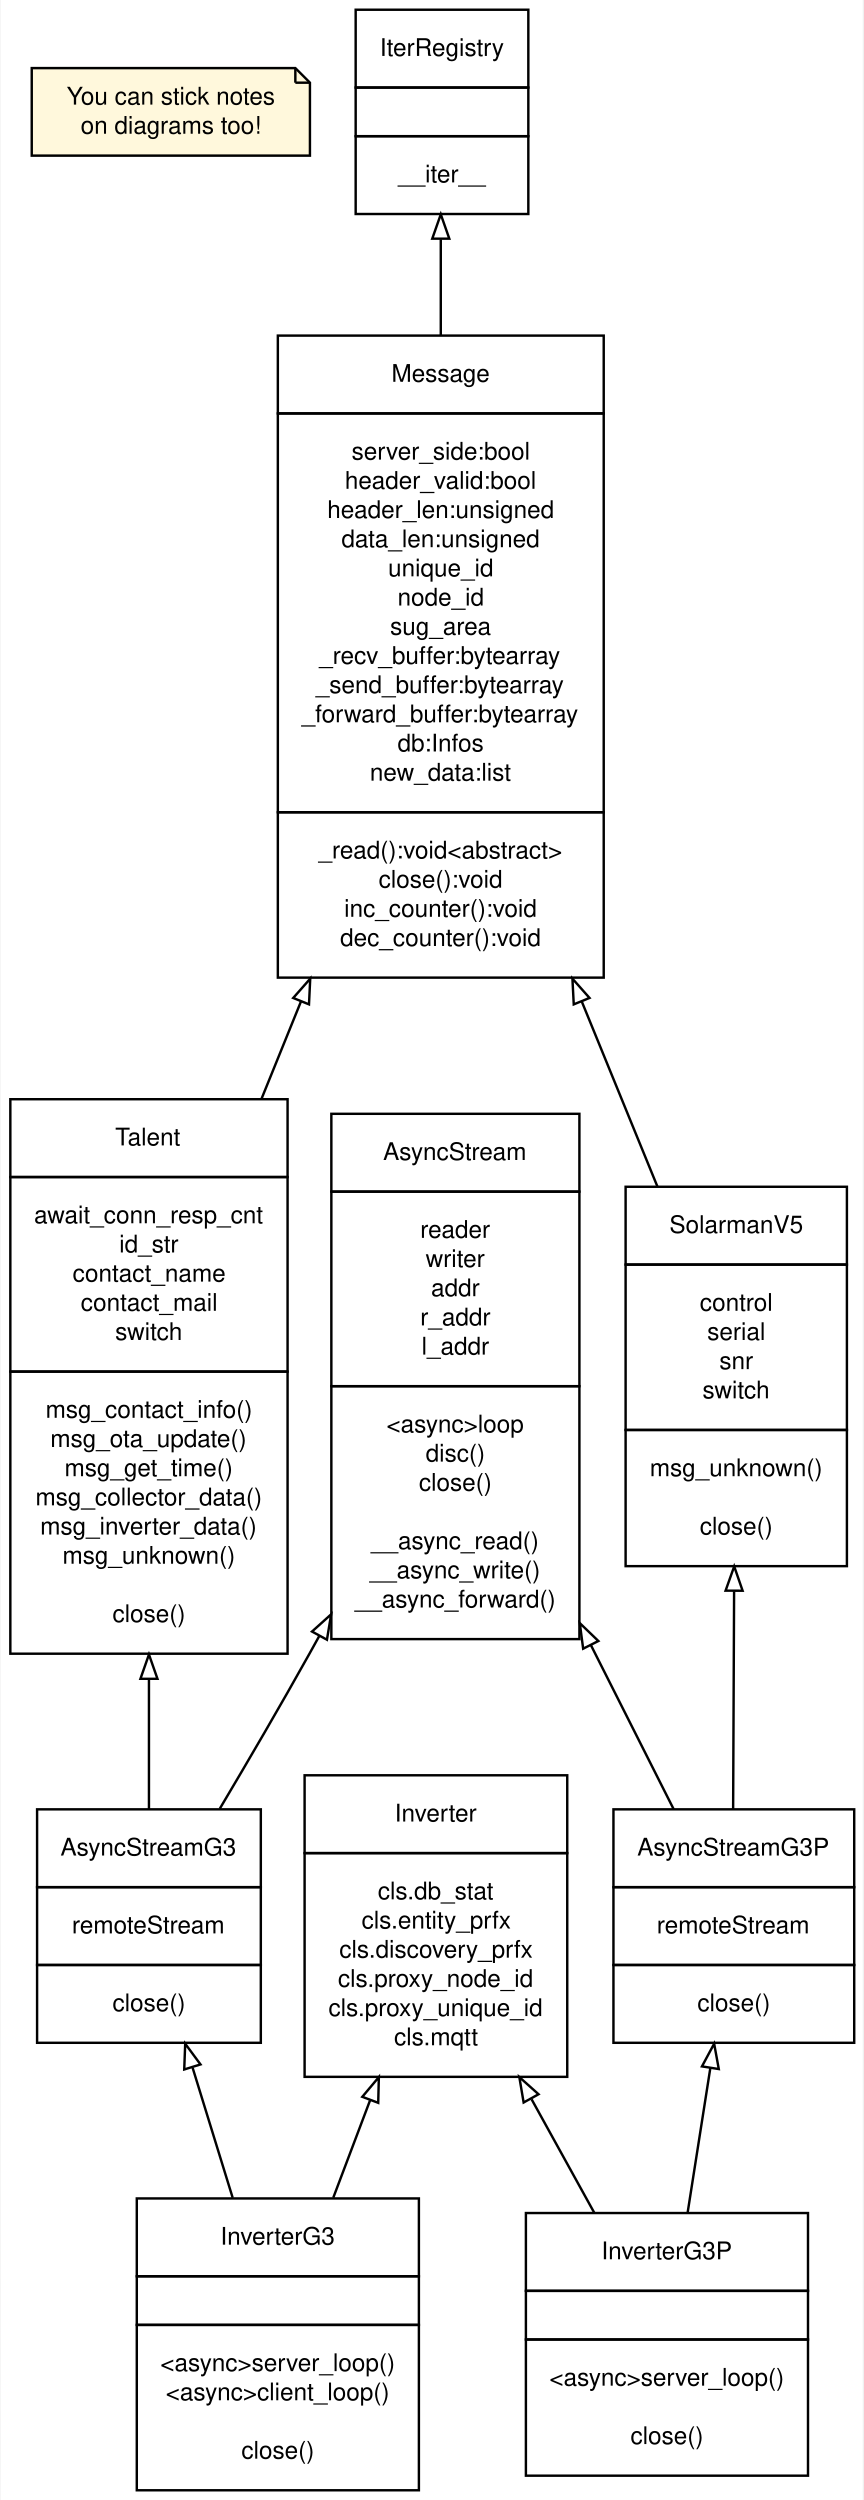
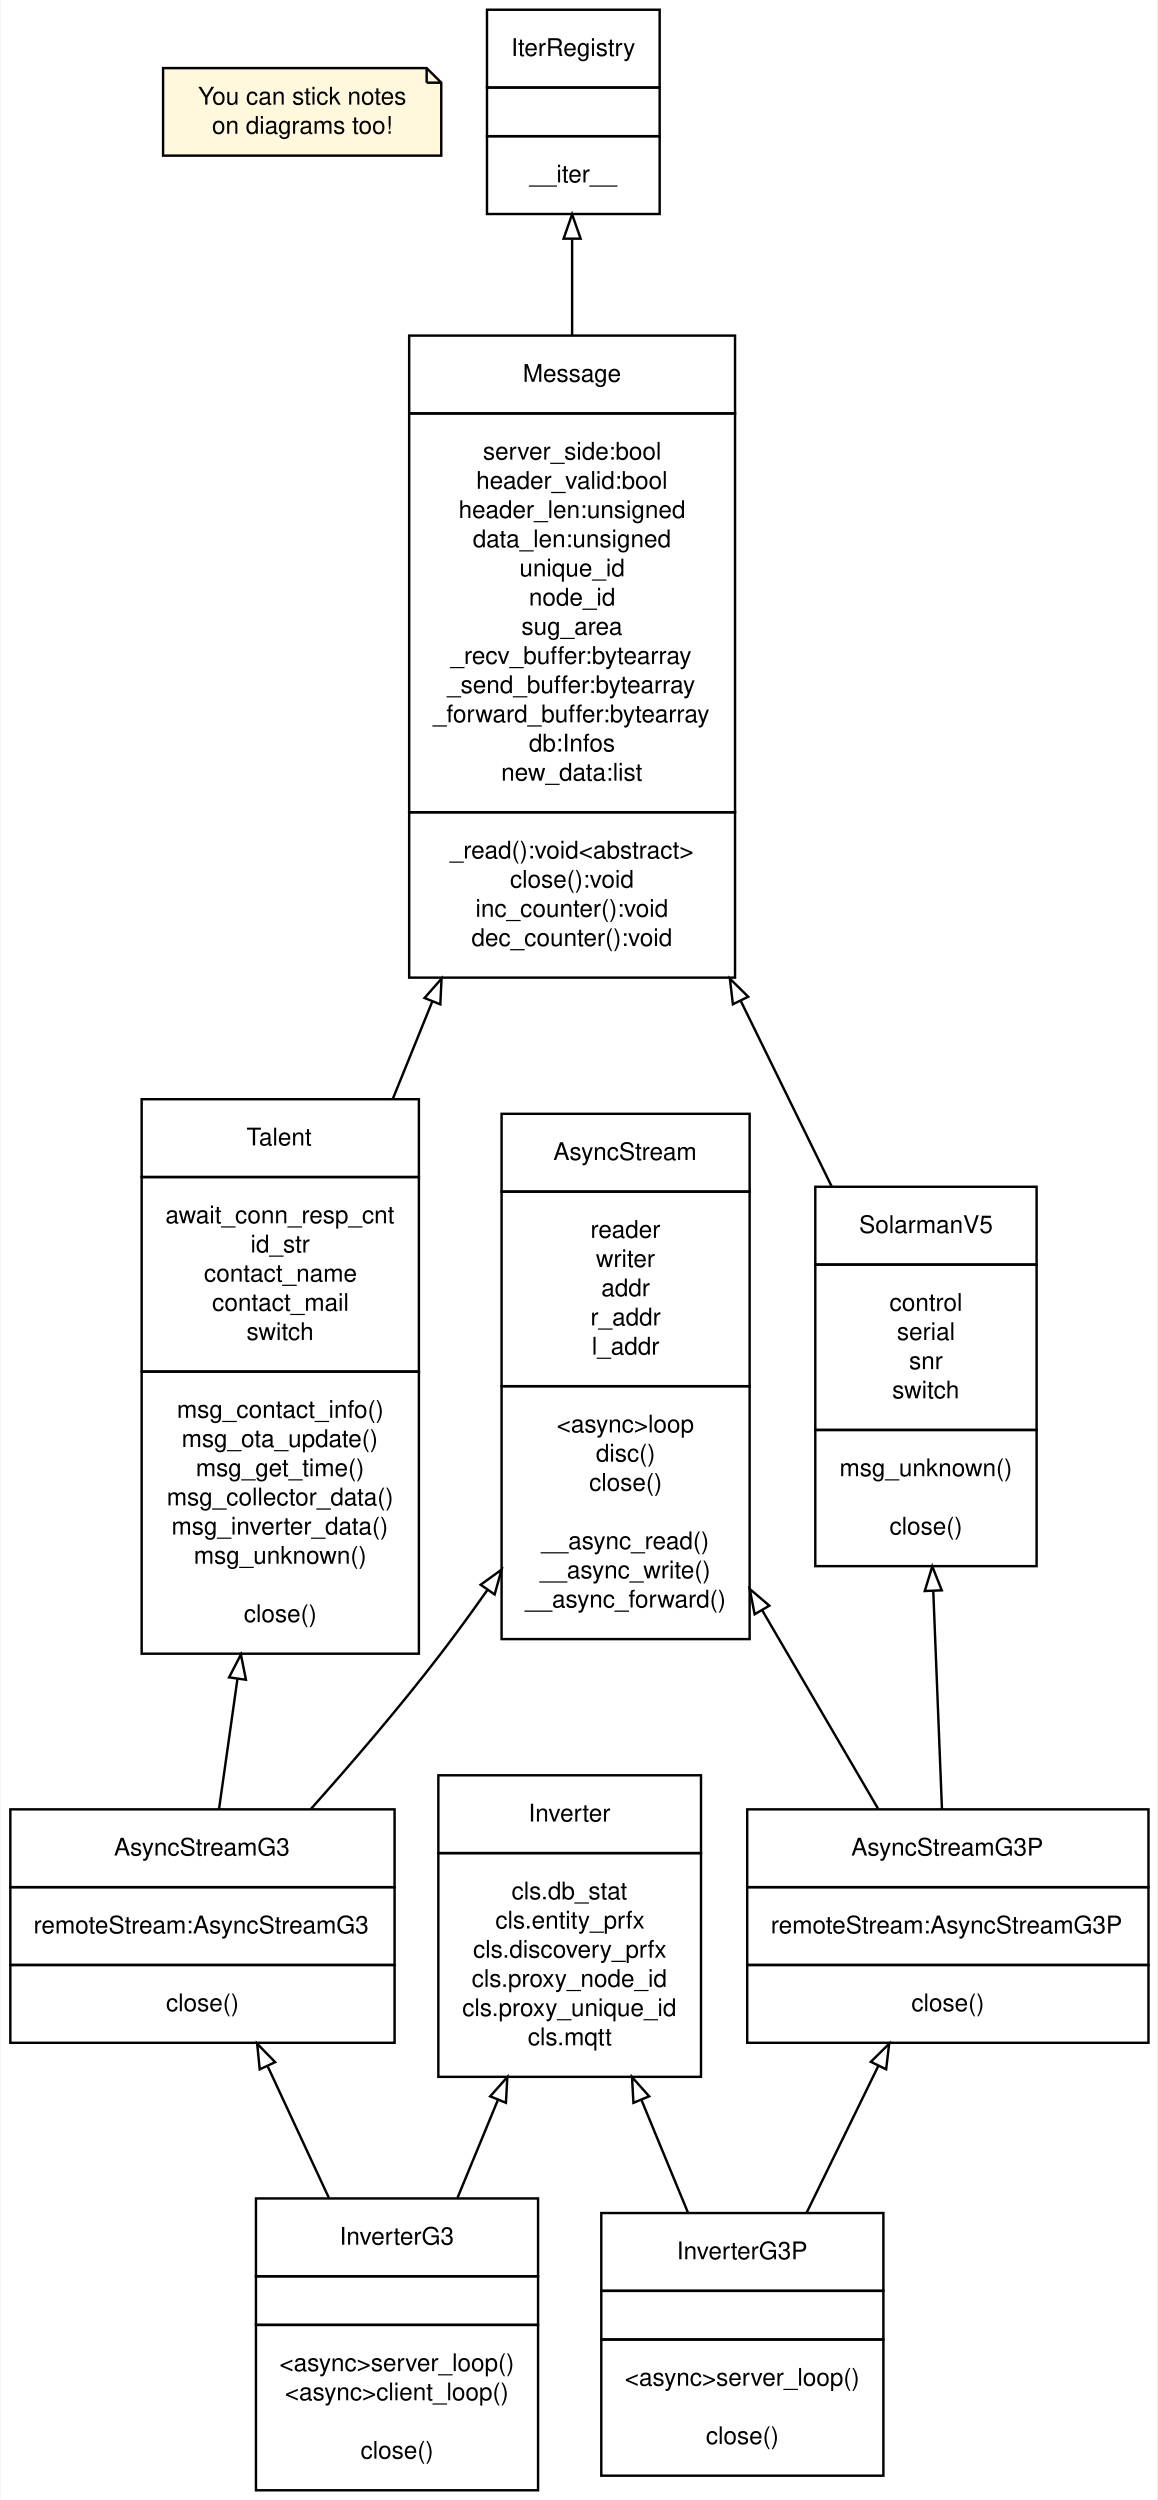
- <svg xmlns="http://www.w3.org/2000/svg" width="355pt" height="1028pt" viewBox="0.00 0.00 354.50 1028.00">
+ <svg xmlns="http://www.w3.org/2000/svg" width="476pt" height="1028pt" viewBox="0.00 0.00 475.50 1028.00">
  <g id="graph0" class="graph" transform="scale(1 1) rotate(0) translate(4 1024)">
-     <polygon fill="#ffffff" stroke="transparent" points="-4,4 -4,-1024 350.5,-1024 350.5,4 -4,4" />
+     <polygon fill="#ffffff" stroke="transparent" points="-4,4 -4,-1024 471.5,-1024 471.5,4 -4,4" />
    <g id="node1" class="node">
-       <polygon fill="#fff8dc" stroke="#000000" points="117.196,-996 8.804,-996 8.804,-960 123.196,-960 123.196,-990 117.196,-996" />
-       <polyline fill="none" stroke="#000000" points="117.196,-996 117.196,-990 " />
-       <polyline fill="none" stroke="#000000" points="123.196,-990 117.196,-990 " />
-       <text text-anchor="middle" x="66" y="-981" font-family="Helvetica,sans-Serif" font-size="10.00" fill="#000000">You can stick notes</text>
-       <text text-anchor="middle" x="66" y="-969" font-family="Helvetica,sans-Serif" font-size="10.00" fill="#000000">on diagrams too!</text>
+       <polygon fill="#fff8dc" stroke="#000000" points="171.196,-996 62.804,-996 62.804,-960 177.196,-960 177.196,-990 171.196,-996" />
+       <polyline fill="none" stroke="#000000" points="171.196,-996 171.196,-990 " />
+       <polyline fill="none" stroke="#000000" points="177.196,-990 171.196,-990 " />
+       <text text-anchor="middle" x="120" y="-981" font-family="Helvetica,sans-Serif" font-size="10.00" fill="#000000">You can stick notes</text>
+       <text text-anchor="middle" x="120" y="-969" font-family="Helvetica,sans-Serif" font-size="10.00" fill="#000000">on diagrams too!</text>
    </g>
    <g id="node2" class="node">
-       <polygon fill="none" stroke="#000000" points="142,-988 142,-1020 213,-1020 213,-988 142,-988" />
-       <text text-anchor="start" x="151.945" y="-1001" font-family="Helvetica,sans-Serif" font-size="10.00" fill="#000000">IterRegistry</text>
-       <polygon fill="none" stroke="#000000" points="142,-968 142,-988 213,-988 213,-968 142,-968" />
-       <polygon fill="none" stroke="#000000" points="142,-936 142,-968 213,-968 213,-936 142,-936" />
-       <text text-anchor="start" x="159.439" y="-949" font-family="Helvetica,sans-Serif" font-size="10.00" fill="#000000">__iter__</text>
+       <polygon fill="none" stroke="#000000" points="196,-988 196,-1020 267,-1020 267,-988 196,-988" />
+       <text text-anchor="start" x="205.945" y="-1001" font-family="Helvetica,sans-Serif" font-size="10.00" fill="#000000">IterRegistry</text>
+       <polygon fill="none" stroke="#000000" points="196,-968 196,-988 267,-988 267,-968 196,-968" />
+       <polygon fill="none" stroke="#000000" points="196,-936 196,-968 267,-968 267,-936 196,-936" />
+       <text text-anchor="start" x="213.439" y="-949" font-family="Helvetica,sans-Serif" font-size="10.00" fill="#000000">__iter__</text>
    </g>
    <g id="node3" class="node">
-       <polygon fill="none" stroke="#000000" points="110,-854 110,-886 244,-886 244,-854 110,-854" />
-       <text text-anchor="start" x="156.718" y="-867" font-family="Helvetica,sans-Serif" font-size="10.00" fill="#000000">Message</text>
-       <polygon fill="none" stroke="#000000" points="110,-690 110,-854 244,-854 244,-690 110,-690" />
-       <text text-anchor="start" x="140.327" y="-835" font-family="Helvetica,sans-Serif" font-size="10.00" fill="#000000">server_side:bool</text>
-       <text text-anchor="start" x="137.543" y="-823" font-family="Helvetica,sans-Serif" font-size="10.00" fill="#000000">header_valid:bool</text>
-       <text text-anchor="start" x="130.314" y="-811" font-family="Helvetica,sans-Serif" font-size="10.00" fill="#000000">header_len:unsigned</text>
-       <text text-anchor="start" x="136.148" y="-799" font-family="Helvetica,sans-Serif" font-size="10.00" fill="#000000">data_len:unsigned</text>
-       <text text-anchor="start" x="155.325" y="-787" font-family="Helvetica,sans-Serif" font-size="10.00" fill="#000000">unique_id</text>
-       <text text-anchor="start" x="159.214" y="-775" font-family="Helvetica,sans-Serif" font-size="10.00" fill="#000000">node_id</text>
-       <text text-anchor="start" x="156.159" y="-763" font-family="Helvetica,sans-Serif" font-size="10.00" fill="#000000">sug_area</text>
-       <text text-anchor="start" x="126.989" y="-751" font-family="Helvetica,sans-Serif" font-size="10.00" fill="#000000">_recv_buffer:bytearray</text>
-       <text text-anchor="start" x="125.594" y="-739" font-family="Helvetica,sans-Serif" font-size="10.00" fill="#000000">_send_buffer:bytearray</text>
-       <text text-anchor="start" x="119.766" y="-727" font-family="Helvetica,sans-Serif" font-size="10.00" fill="#000000">_forward_buffer:bytearray</text>
-       <text text-anchor="start" x="159.214" y="-715" font-family="Helvetica,sans-Serif" font-size="10.00" fill="#000000">db:Infos</text>
-       <text text-anchor="start" x="147.826" y="-703" font-family="Helvetica,sans-Serif" font-size="10.00" fill="#000000">new_data:list</text>
-       <polygon fill="none" stroke="#000000" points="110,-622 110,-690 244,-690 244,-622 110,-622" />
-       <text text-anchor="start" x="126.71" y="-671" font-family="Helvetica,sans-Serif" font-size="10.00" fill="#000000">_read():void&lt;abstract&gt;</text>
-       <text text-anchor="start" x="151.445" y="-659" font-family="Helvetica,sans-Serif" font-size="10.00" fill="#000000">close():void</text>
-       <text text-anchor="start" x="137.273" y="-647" font-family="Helvetica,sans-Serif" font-size="10.00" fill="#000000">inc_counter():void</text>
-       <text text-anchor="start" x="135.602" y="-635" font-family="Helvetica,sans-Serif" font-size="10.00" fill="#000000">dec_counter():void</text>
+       <polygon fill="none" stroke="#000000" points="164,-854 164,-886 298,-886 298,-854 164,-854" />
+       <text text-anchor="start" x="210.718" y="-867" font-family="Helvetica,sans-Serif" font-size="10.00" fill="#000000">Message</text>
+       <polygon fill="none" stroke="#000000" points="164,-690 164,-854 298,-854 298,-690 164,-690" />
+       <text text-anchor="start" x="194.327" y="-835" font-family="Helvetica,sans-Serif" font-size="10.00" fill="#000000">server_side:bool</text>
+       <text text-anchor="start" x="191.543" y="-823" font-family="Helvetica,sans-Serif" font-size="10.00" fill="#000000">header_valid:bool</text>
+       <text text-anchor="start" x="184.314" y="-811" font-family="Helvetica,sans-Serif" font-size="10.00" fill="#000000">header_len:unsigned</text>
+       <text text-anchor="start" x="190.148" y="-799" font-family="Helvetica,sans-Serif" font-size="10.00" fill="#000000">data_len:unsigned</text>
+       <text text-anchor="start" x="209.325" y="-787" font-family="Helvetica,sans-Serif" font-size="10.00" fill="#000000">unique_id</text>
+       <text text-anchor="start" x="213.214" y="-775" font-family="Helvetica,sans-Serif" font-size="10.00" fill="#000000">node_id</text>
+       <text text-anchor="start" x="210.159" y="-763" font-family="Helvetica,sans-Serif" font-size="10.00" fill="#000000">sug_area</text>
+       <text text-anchor="start" x="180.989" y="-751" font-family="Helvetica,sans-Serif" font-size="10.00" fill="#000000">_recv_buffer:bytearray</text>
+       <text text-anchor="start" x="179.595" y="-739" font-family="Helvetica,sans-Serif" font-size="10.00" fill="#000000">_send_buffer:bytearray</text>
+       <text text-anchor="start" x="173.767" y="-727" font-family="Helvetica,sans-Serif" font-size="10.00" fill="#000000">_forward_buffer:bytearray</text>
+       <text text-anchor="start" x="213.214" y="-715" font-family="Helvetica,sans-Serif" font-size="10.00" fill="#000000">db:Infos</text>
+       <text text-anchor="start" x="201.826" y="-703" font-family="Helvetica,sans-Serif" font-size="10.00" fill="#000000">new_data:list</text>
+       <polygon fill="none" stroke="#000000" points="164,-622 164,-690 298,-690 298,-622 164,-622" />
+       <text text-anchor="start" x="180.709" y="-671" font-family="Helvetica,sans-Serif" font-size="10.00" fill="#000000">_read():void&lt;abstract&gt;</text>
+       <text text-anchor="start" x="205.445" y="-659" font-family="Helvetica,sans-Serif" font-size="10.00" fill="#000000">close():void</text>
+       <text text-anchor="start" x="191.273" y="-647" font-family="Helvetica,sans-Serif" font-size="10.00" fill="#000000">inc_counter():void</text>
+       <text text-anchor="start" x="189.602" y="-635" font-family="Helvetica,sans-Serif" font-size="10.00" fill="#000000">dec_counter():void</text>
    </g>
    <g id="edge1" class="edge">
-       <path fill="none" stroke="#000000" d="M177,-925.579C177,-913.462 177,-900.032 177,-886.176" />
-       <polygon fill="none" stroke="#000000" points="173.5,-925.867 177,-935.867 180.5,-925.867 173.5,-925.867" />
+       <path fill="none" stroke="#000000" d="M231,-925.579C231,-913.462 231,-900.032 231,-886.176" />
+       <polygon fill="none" stroke="#000000" points="227.5,-925.867 231,-935.867 234.5,-925.867 227.5,-925.867" />
    </g>
    <g id="node4" class="node">
-       <polygon fill="none" stroke="#000000" points="0,-540 0,-572 114,-572 114,-540 0,-540" />
-       <text text-anchor="start" x="43.108" y="-553" font-family="Helvetica,sans-Serif" font-size="10.00" fill="#000000">Talent</text>
-       <polygon fill="none" stroke="#000000" points="0,-460 0,-540 114,-540 114,-460 0,-460" />
-       <text text-anchor="start" x="9.763" y="-521" font-family="Helvetica,sans-Serif" font-size="10.00" fill="#000000">await_conn_resp_cnt</text>
-       <text text-anchor="start" x="44.778" y="-509" font-family="Helvetica,sans-Serif" font-size="10.00" fill="#000000">id_str</text>
-       <text text-anchor="start" x="25.6" y="-497" font-family="Helvetica,sans-Serif" font-size="10.00" fill="#000000">contact_name</text>
-       <text text-anchor="start" x="28.94" y="-485" font-family="Helvetica,sans-Serif" font-size="10.00" fill="#000000">contact_mail</text>
-       <text text-anchor="start" x="43.112" y="-473" font-family="Helvetica,sans-Serif" font-size="10.00" fill="#000000">switch</text>
-       <polygon fill="none" stroke="#000000" points="0,-344 0,-460 114,-460 114,-344 0,-344" />
-       <text text-anchor="start" x="14.492" y="-441" font-family="Helvetica,sans-Serif" font-size="10.00" fill="#000000">msg_contact_info()</text>
-       <text text-anchor="start" x="16.433" y="-429" font-family="Helvetica,sans-Serif" font-size="10.00" fill="#000000">msg_ota_update()</text>
-       <text text-anchor="start" x="22.276" y="-417" font-family="Helvetica,sans-Serif" font-size="10.00" fill="#000000">msg_get_time()</text>
-       <text text-anchor="start" x="10.329" y="-405" font-family="Helvetica,sans-Serif" font-size="10.00" fill="#000000">msg_collector_data()</text>
-       <text text-anchor="start" x="12.274" y="-393" font-family="Helvetica,sans-Serif" font-size="10.00" fill="#000000">msg_inverter_data()</text>
-       <text text-anchor="start" x="21.441" y="-381" font-family="Helvetica,sans-Serif" font-size="10.00" fill="#000000">msg_unknown()</text>
-       <text text-anchor="start" x="42.002" y="-357" font-family="Helvetica,sans-Serif" font-size="10.00" fill="#000000">close()</text>
+       <polygon fill="none" stroke="#000000" points="54,-540 54,-572 168,-572 168,-540 54,-540" />
+       <text text-anchor="start" x="97.108" y="-553" font-family="Helvetica,sans-Serif" font-size="10.00" fill="#000000">Talent</text>
+       <polygon fill="none" stroke="#000000" points="54,-460 54,-540 168,-540 168,-460 54,-460" />
+       <text text-anchor="start" x="63.763" y="-521" font-family="Helvetica,sans-Serif" font-size="10.00" fill="#000000">await_conn_resp_cnt</text>
+       <text text-anchor="start" x="98.778" y="-509" font-family="Helvetica,sans-Serif" font-size="10.00" fill="#000000">id_str</text>
+       <text text-anchor="start" x="79.6" y="-497" font-family="Helvetica,sans-Serif" font-size="10.00" fill="#000000">contact_name</text>
+       <text text-anchor="start" x="82.94" y="-485" font-family="Helvetica,sans-Serif" font-size="10.00" fill="#000000">contact_mail</text>
+       <text text-anchor="start" x="97.112" y="-473" font-family="Helvetica,sans-Serif" font-size="10.00" fill="#000000">switch</text>
+       <polygon fill="none" stroke="#000000" points="54,-344 54,-460 168,-460 168,-344 54,-344" />
+       <text text-anchor="start" x="68.493" y="-441" font-family="Helvetica,sans-Serif" font-size="10.00" fill="#000000">msg_contact_info()</text>
+       <text text-anchor="start" x="70.433" y="-429" font-family="Helvetica,sans-Serif" font-size="10.00" fill="#000000">msg_ota_update()</text>
+       <text text-anchor="start" x="76.276" y="-417" font-family="Helvetica,sans-Serif" font-size="10.00" fill="#000000">msg_get_time()</text>
+       <text text-anchor="start" x="64.329" y="-405" font-family="Helvetica,sans-Serif" font-size="10.00" fill="#000000">msg_collector_data()</text>
+       <text text-anchor="start" x="66.273" y="-393" font-family="Helvetica,sans-Serif" font-size="10.00" fill="#000000">msg_inverter_data()</text>
+       <text text-anchor="start" x="75.441" y="-381" font-family="Helvetica,sans-Serif" font-size="10.00" fill="#000000">msg_unknown()</text>
+       <text text-anchor="start" x="96.002" y="-357" font-family="Helvetica,sans-Serif" font-size="10.00" fill="#000000">close()</text>
    </g>
    <g id="edge2" class="edge">
-       <path fill="none" stroke="#000000" d="M119.553,-612.297C114.105,-598.859 108.629,-585.352 103.305,-572.22" />
-       <polygon fill="none" stroke="#000000" points="116.317,-613.631 123.318,-621.584 122.804,-611.001 116.317,-613.631" />
+       <path fill="none" stroke="#000000" d="M173.553,-612.297C168.105,-598.859 162.629,-585.352 157.305,-572.22" />
+       <polygon fill="none" stroke="#000000" points="170.317,-613.631 177.318,-621.584 176.804,-611.001 170.317,-613.631" />
    </g>
    <g id="node5" class="node">
-       <polygon fill="none" stroke="#000000" points="253,-504 253,-536 344,-536 344,-504 253,-504" />
-       <text text-anchor="start" x="270.995" y="-517" font-family="Helvetica,sans-Serif" font-size="10.00" fill="#000000">SolarmanV5</text>
-       <polygon fill="none" stroke="#000000" points="253,-436 253,-504 344,-504 344,-436 253,-436" />
-       <text text-anchor="start" x="283.498" y="-485" font-family="Helvetica,sans-Serif" font-size="10.00" fill="#000000">control</text>
-       <text text-anchor="start" x="286.558" y="-473" font-family="Helvetica,sans-Serif" font-size="10.00" fill="#000000">serial</text>
-       <text text-anchor="start" x="291.556" y="-461" font-family="Helvetica,sans-Serif" font-size="10.00" fill="#000000">snr</text>
-       <text text-anchor="start" x="284.612" y="-449" font-family="Helvetica,sans-Serif" font-size="10.00" fill="#000000">switch</text>
-       <polygon fill="none" stroke="#000000" points="253,-380 253,-436 344,-436 344,-380 253,-380" />
-       <text text-anchor="start" x="262.94" y="-417" font-family="Helvetica,sans-Serif" font-size="10.00" fill="#000000">msg_unknown()</text>
-       <text text-anchor="start" x="283.502" y="-393" font-family="Helvetica,sans-Serif" font-size="10.00" fill="#000000">close()</text>
+       <polygon fill="none" stroke="#000000" points="331,-504 331,-536 422,-536 422,-504 331,-504" />
+       <text text-anchor="start" x="348.995" y="-517" font-family="Helvetica,sans-Serif" font-size="10.00" fill="#000000">SolarmanV5</text>
+       <polygon fill="none" stroke="#000000" points="331,-436 331,-504 422,-504 422,-436 331,-436" />
+       <text text-anchor="start" x="361.498" y="-485" font-family="Helvetica,sans-Serif" font-size="10.00" fill="#000000">control</text>
+       <text text-anchor="start" x="364.558" y="-473" font-family="Helvetica,sans-Serif" font-size="10.00" fill="#000000">serial</text>
+       <text text-anchor="start" x="369.556" y="-461" font-family="Helvetica,sans-Serif" font-size="10.00" fill="#000000">snr</text>
+       <text text-anchor="start" x="362.612" y="-449" font-family="Helvetica,sans-Serif" font-size="10.00" fill="#000000">switch</text>
+       <polygon fill="none" stroke="#000000" points="331,-380 331,-436 422,-436 422,-380 331,-380" />
+       <text text-anchor="start" x="340.94" y="-417" font-family="Helvetica,sans-Serif" font-size="10.00" fill="#000000">msg_unknown()</text>
+       <text text-anchor="start" x="361.502" y="-393" font-family="Helvetica,sans-Serif" font-size="10.00" fill="#000000">close()</text>
    </g>
    <g id="edge3" class="edge">
-       <path fill="none" stroke="#000000" d="M234.921,-612.308C245.66,-586.037 256.508,-559.501 266.107,-536.019" />
-       <polygon fill="none" stroke="#000000" points="231.674,-611.003 231.13,-621.584 238.153,-613.652 231.674,-611.003" />
+       <path fill="none" stroke="#000000" d="M300.41,-612.308C313.279,-586.037 326.278,-559.501 337.781,-536.019" />
+       <polygon fill="none" stroke="#000000" points="297.122,-611.063 295.866,-621.584 303.409,-614.143 297.122,-611.063" />
    </g>
    <g id="node6" class="node">
-       <polygon fill="none" stroke="#000000" points="11,-248 11,-280 103,-280 103,-248 11,-248" />
-       <text text-anchor="start" x="20.605" y="-261" font-family="Helvetica,sans-Serif" font-size="10.00" fill="#000000">AsyncStreamG3</text>
-       <polygon fill="none" stroke="#000000" points="11,-216 11,-248 103,-248 103,-216 11,-216" />
-       <text text-anchor="start" x="25.331" y="-229" font-family="Helvetica,sans-Serif" font-size="10.00" fill="#000000">remoteStream</text>
-       <polygon fill="none" stroke="#000000" points="11,-184 11,-216 103,-216 103,-184 11,-184" />
-       <text text-anchor="start" x="42.002" y="-197" font-family="Helvetica,sans-Serif" font-size="10.00" fill="#000000">close()</text>
+       <polygon fill="none" stroke="#000000" points="0,-248 0,-280 158,-280 158,-248 0,-248" />
+       <text text-anchor="start" x="42.605" y="-261" font-family="Helvetica,sans-Serif" font-size="10.00" fill="#000000">AsyncStreamG3</text>
+       <polygon fill="none" stroke="#000000" points="0,-216 0,-248 158,-248 158,-216 0,-216" />
+       <text text-anchor="start" x="9.546" y="-229" font-family="Helvetica,sans-Serif" font-size="10.00" fill="#000000">remoteStream:AsyncStreamG3</text>
+       <polygon fill="none" stroke="#000000" points="0,-184 0,-216 158,-216 158,-184 0,-184" />
+       <text text-anchor="start" x="64.002" y="-197" font-family="Helvetica,sans-Serif" font-size="10.00" fill="#000000">close()</text>
    </g>
    <g id="edge4" class="edge">
-       <path fill="none" stroke="#000000" d="M57,-333.436C57,-314.498 57,-295.999 57,-280.095" />
-       <polygon fill="none" stroke="#000000" points="53.5,-333.676 57,-343.676 60.5,-333.676 53.5,-333.676" />
+       <path fill="none" stroke="#000000" d="M93.4,-333.697C90.705,-314.669 88.072,-296.072 85.81,-280.095" />
+       <polygon fill="none" stroke="#000000" points="89.945,-334.265 94.812,-343.676 96.876,-333.284 89.945,-334.265" />
    </g>
    <g id="node7" class="node">
-       <polygon fill="none" stroke="#000000" points="248,-248 248,-280 347,-280 347,-248 248,-248" />
-       <text text-anchor="start" x="257.771" y="-261" font-family="Helvetica,sans-Serif" font-size="10.00" fill="#000000">AsyncStreamG3P</text>
-       <polygon fill="none" stroke="#000000" points="248,-216 248,-248 347,-248 347,-216 248,-216" />
-       <text text-anchor="start" x="265.831" y="-229" font-family="Helvetica,sans-Serif" font-size="10.00" fill="#000000">remoteStream</text>
-       <polygon fill="none" stroke="#000000" points="248,-184 248,-216 347,-216 347,-184 248,-184" />
-       <text text-anchor="start" x="282.502" y="-197" font-family="Helvetica,sans-Serif" font-size="10.00" fill="#000000">close()</text>
+       <polygon fill="none" stroke="#000000" points="303,-248 303,-280 468,-280 468,-248 303,-248" />
+       <text text-anchor="start" x="345.771" y="-261" font-family="Helvetica,sans-Serif" font-size="10.00" fill="#000000">AsyncStreamG3P</text>
+       <polygon fill="none" stroke="#000000" points="303,-216 303,-248 468,-248 468,-216 303,-216" />
+       <text text-anchor="start" x="312.712" y="-229" font-family="Helvetica,sans-Serif" font-size="10.00" fill="#000000">remoteStream:AsyncStreamG3P</text>
+       <polygon fill="none" stroke="#000000" points="303,-184 303,-216 468,-216 468,-184 303,-184" />
+       <text text-anchor="start" x="370.502" y="-197" font-family="Helvetica,sans-Serif" font-size="10.00" fill="#000000">close()</text>
    </g>
    <g id="edge5" class="edge">
-       <path fill="none" stroke="#000000" d="M297.609,-369.676C297.474,-339.181 297.328,-306.166 297.213,-280.113" />
-       <polygon fill="none" stroke="#000000" points="294.11,-369.923 297.654,-379.907 301.11,-369.892 294.11,-369.923" />
+       <path fill="none" stroke="#000000" d="M379.517,-369.676C380.732,-339.181 382.046,-306.166 383.084,-280.113" />
+       <polygon fill="none" stroke="#000000" points="376.011,-369.776 379.11,-379.907 383.005,-370.054 376.011,-369.776" />
    </g>
    <g id="node10" class="node">
-       <polygon fill="none" stroke="#000000" points="52,-88 52,-120 168,-120 168,-88 52,-88" />
-       <text text-anchor="start" x="86.385" y="-101" font-family="Helvetica,sans-Serif" font-size="10.00" fill="#000000">InverterG3</text>
-       <polygon fill="none" stroke="#000000" points="52,-68 52,-88 168,-88 168,-68 52,-68" />
-       <polygon fill="none" stroke="#000000" points="52,0 52,-68 168,-68 168,0 52,0" />
-       <text text-anchor="start" x="61.657" y="-49" font-family="Helvetica,sans-Serif" font-size="10.00" fill="#000000">&lt;async&gt;server_loop()</text>
-       <text text-anchor="start" x="63.878" y="-37" font-family="Helvetica,sans-Serif" font-size="10.00" fill="#000000">&lt;async&gt;client_loop()</text>
-       <text text-anchor="start" x="95.002" y="-13" font-family="Helvetica,sans-Serif" font-size="10.00" fill="#000000">close()</text>
+       <polygon fill="none" stroke="#000000" points="101,-88 101,-120 217,-120 217,-88 101,-88" />
+       <text text-anchor="start" x="135.385" y="-101" font-family="Helvetica,sans-Serif" font-size="10.00" fill="#000000">InverterG3</text>
+       <polygon fill="none" stroke="#000000" points="101,-68 101,-88 217,-88 217,-68 101,-68" />
+       <polygon fill="none" stroke="#000000" points="101,0 101,-68 217,-68 217,0 101,0" />
+       <text text-anchor="start" x="110.657" y="-49" font-family="Helvetica,sans-Serif" font-size="10.00" fill="#000000">&lt;async&gt;server_loop()</text>
+       <text text-anchor="start" x="112.878" y="-37" font-family="Helvetica,sans-Serif" font-size="10.00" fill="#000000">&lt;async&gt;client_loop()</text>
+       <text text-anchor="start" x="144.002" y="-13" font-family="Helvetica,sans-Serif" font-size="10.00" fill="#000000">close()</text>
    </g>
    <g id="edge10" class="edge">
-       <path fill="none" stroke="#000000" d="M74.962,-173.707C80.269,-156.487 86.086,-137.607 91.43,-120.265" />
-       <polygon fill="none" stroke="#000000" points="71.504,-173.043 71.904,-183.631 78.194,-175.105 71.504,-173.043" />
+       <path fill="none" stroke="#000000" d="M105.888,-174.19C113.958,-156.84 122.828,-137.769 130.97,-120.265" />
+       <polygon fill="none" stroke="#000000" points="102.541,-173.087 101.497,-183.631 108.888,-176.04 102.541,-173.087" />
    </g>
    <g id="node11" class="node">
-       <polygon fill="none" stroke="#000000" points="212,-82 212,-114 328,-114 328,-82 212,-82" />
-       <text text-anchor="start" x="243.05" y="-95" font-family="Helvetica,sans-Serif" font-size="10.00" fill="#000000">InverterG3P</text>
-       <polygon fill="none" stroke="#000000" points="212,-62 212,-82 328,-82 328,-62 212,-62" />
-       <polygon fill="none" stroke="#000000" points="212,-6 212,-62 328,-62 328,-6 212,-6" />
-       <text text-anchor="start" x="221.657" y="-43" font-family="Helvetica,sans-Serif" font-size="10.00" fill="#000000">&lt;async&gt;server_loop()</text>
-       <text text-anchor="start" x="255.002" y="-19" font-family="Helvetica,sans-Serif" font-size="10.00" fill="#000000">close()</text>
+       <polygon fill="none" stroke="#000000" points="243,-82 243,-114 359,-114 359,-82 243,-82" />
+       <text text-anchor="start" x="274.05" y="-95" font-family="Helvetica,sans-Serif" font-size="10.00" fill="#000000">InverterG3P</text>
+       <polygon fill="none" stroke="#000000" points="243,-62 243,-82 359,-82 359,-62 243,-62" />
+       <polygon fill="none" stroke="#000000" points="243,-6 243,-62 359,-62 359,-6 243,-6" />
+       <text text-anchor="start" x="252.657" y="-43" font-family="Helvetica,sans-Serif" font-size="10.00" fill="#000000">&lt;async&gt;server_loop()</text>
+       <text text-anchor="start" x="286.002" y="-19" font-family="Helvetica,sans-Serif" font-size="10.00" fill="#000000">close()</text>
    </g>
    <g id="edge11" class="edge">
-       <path fill="none" stroke="#000000" d="M287.856,-173.746C284.824,-154.435 281.464,-133.033 278.485,-114.051" />
-       <polygon fill="none" stroke="#000000" points="284.399,-174.294 289.407,-183.631 291.314,-173.209 284.399,-174.294" />
+       <path fill="none" stroke="#000000" d="M356.939,-174.542C347.407,-155.024 336.795,-133.294 327.397,-114.051" />
+       <polygon fill="none" stroke="#000000" points="353.844,-176.181 361.378,-183.631 360.134,-173.109 353.844,-176.181" />
    </g>
    <g id="node8" class="node">
-       <polygon fill="none" stroke="#000000" points="132,-534 132,-566 234,-566 234,-534 132,-534" />
-       <text text-anchor="start" x="153.274" y="-547" font-family="Helvetica,sans-Serif" font-size="10.00" fill="#000000">AsyncStream</text>
-       <polygon fill="none" stroke="#000000" points="132,-454 132,-534 234,-534 234,-454 132,-454" />
-       <text text-anchor="start" x="168.553" y="-515" font-family="Helvetica,sans-Serif" font-size="10.00" fill="#000000">reader</text>
-       <text text-anchor="start" x="170.783" y="-503" font-family="Helvetica,sans-Serif" font-size="10.00" fill="#000000">writer</text>
-       <text text-anchor="start" x="172.997" y="-491" font-family="Helvetica,sans-Serif" font-size="10.00" fill="#000000">addr</text>
-       <text text-anchor="start" x="168.553" y="-479" font-family="Helvetica,sans-Serif" font-size="10.00" fill="#000000">r_addr</text>
-       <text text-anchor="start" x="169.108" y="-467" font-family="Helvetica,sans-Serif" font-size="10.00" fill="#000000">l_addr</text>
-       <polygon fill="none" stroke="#000000" points="132,-350 132,-454 234,-454 234,-350 132,-350" />
-       <text text-anchor="start" x="154.654" y="-435" font-family="Helvetica,sans-Serif" font-size="10.00" fill="#000000">&lt;async&gt;loop</text>
-       <text text-anchor="start" x="170.782" y="-423" font-family="Helvetica,sans-Serif" font-size="10.00" fill="#000000">disc()</text>
-       <text text-anchor="start" x="168.002" y="-411" font-family="Helvetica,sans-Serif" font-size="10.00" fill="#000000">close()</text>
-       <text text-anchor="start" x="148.27" y="-387" font-family="Helvetica,sans-Serif" font-size="10.00" fill="#000000">__async_read()</text>
-       <text text-anchor="start" x="147.721" y="-375" font-family="Helvetica,sans-Serif" font-size="10.00" fill="#000000">__async_write()</text>
-       <text text-anchor="start" x="141.607" y="-363" font-family="Helvetica,sans-Serif" font-size="10.00" fill="#000000">__async_forward()</text>
+       <polygon fill="none" stroke="#000000" points="202,-534 202,-566 304,-566 304,-534 202,-534" />
+       <text text-anchor="start" x="223.274" y="-547" font-family="Helvetica,sans-Serif" font-size="10.00" fill="#000000">AsyncStream</text>
+       <polygon fill="none" stroke="#000000" points="202,-454 202,-534 304,-534 304,-454 202,-454" />
+       <text text-anchor="start" x="238.553" y="-515" font-family="Helvetica,sans-Serif" font-size="10.00" fill="#000000">reader</text>
+       <text text-anchor="start" x="240.783" y="-503" font-family="Helvetica,sans-Serif" font-size="10.00" fill="#000000">writer</text>
+       <text text-anchor="start" x="242.997" y="-491" font-family="Helvetica,sans-Serif" font-size="10.00" fill="#000000">addr</text>
+       <text text-anchor="start" x="238.553" y="-479" font-family="Helvetica,sans-Serif" font-size="10.00" fill="#000000">r_addr</text>
+       <text text-anchor="start" x="239.108" y="-467" font-family="Helvetica,sans-Serif" font-size="10.00" fill="#000000">l_addr</text>
+       <polygon fill="none" stroke="#000000" points="202,-350 202,-454 304,-454 304,-350 202,-350" />
+       <text text-anchor="start" x="224.654" y="-435" font-family="Helvetica,sans-Serif" font-size="10.00" fill="#000000">&lt;async&gt;loop</text>
+       <text text-anchor="start" x="240.782" y="-423" font-family="Helvetica,sans-Serif" font-size="10.00" fill="#000000">disc()</text>
+       <text text-anchor="start" x="238.002" y="-411" font-family="Helvetica,sans-Serif" font-size="10.00" fill="#000000">close()</text>
+       <text text-anchor="start" x="218.27" y="-387" font-family="Helvetica,sans-Serif" font-size="10.00" fill="#000000">__async_read()</text>
+       <text text-anchor="start" x="217.721" y="-375" font-family="Helvetica,sans-Serif" font-size="10.00" fill="#000000">__async_write()</text>
+       <text text-anchor="start" x="211.607" y="-363" font-family="Helvetica,sans-Serif" font-size="10.00" fill="#000000">__async_forward()</text>
    </g>
    <g id="edge6" class="edge">
-       <path fill="none" stroke="#000000" d="M127.022,-351.257C125.674,-348.812 124.332,-346.39 123,-344 111.243,-322.906 97.784,-299.879 86.1,-280.22" />
-       <polygon fill="none" stroke="#000000" points="124.046,-353.11 131.919,-360.199 130.185,-349.747 124.046,-353.11" />
+       <path fill="none" stroke="#000000" d="M196.227,-370.289C189.901,-361.294 183.421,-352.387 177,-344 160.43,-322.357 140.873,-299.531 123.606,-280.173" />
+       <polygon fill="none" stroke="#000000" points="193.4,-372.355 201.987,-378.562 199.145,-368.356 193.4,-372.355" />
    </g>
    <g id="edge7" class="edge">
-       <path fill="none" stroke="#000000" d="M238.743,-347.492C250.711,-323.766 262.752,-299.894 272.756,-280.062" />
-       <polygon fill="none" stroke="#000000" points="235.543,-346.064 234.164,-356.569 241.793,-349.217 235.543,-346.064" />
+       <path fill="none" stroke="#000000" d="M309.111,-361.932C325.569,-333.753 342.867,-304.137 356.784,-280.308" />
+       <polygon fill="none" stroke="#000000" points="306.056,-360.222 304.035,-370.623 312.1,-363.753 306.056,-360.222" />
    </g>
    <g id="node9" class="node">
-       <polygon fill="none" stroke="#000000" points="121,-262 121,-294 229,-294 229,-262 121,-262" />
-       <text text-anchor="start" x="158.054" y="-275" font-family="Helvetica,sans-Serif" font-size="10.00" fill="#000000">Inverter</text>
-       <polygon fill="none" stroke="#000000" points="121,-170 121,-262 229,-262 229,-170 121,-170" />
-       <text text-anchor="start" x="151.104" y="-243" font-family="Helvetica,sans-Serif" font-size="10.00" fill="#000000">cls.db_stat</text>
-       <text text-anchor="start" x="144.44" y="-231" font-family="Helvetica,sans-Serif" font-size="10.00" fill="#000000">cls.entity_prfx</text>
-       <text text-anchor="start" x="135.275" y="-219" font-family="Helvetica,sans-Serif" font-size="10.00" fill="#000000">cls.discovery_prfx</text>
-       <text text-anchor="start" x="134.712" y="-207" font-family="Helvetica,sans-Serif" font-size="10.00" fill="#000000">cls.proxy_node_id</text>
-       <text text-anchor="start" x="130.822" y="-195" font-family="Helvetica,sans-Serif" font-size="10.00" fill="#000000">cls.proxy_unique_id</text>
-       <text text-anchor="start" x="157.778" y="-183" font-family="Helvetica,sans-Serif" font-size="10.00" fill="#000000">cls.mqtt</text>
+       <polygon fill="none" stroke="#000000" points="176,-262 176,-294 284,-294 284,-262 176,-262" />
+       <text text-anchor="start" x="213.054" y="-275" font-family="Helvetica,sans-Serif" font-size="10.00" fill="#000000">Inverter</text>
+       <polygon fill="none" stroke="#000000" points="176,-170 176,-262 284,-262 284,-170 176,-170" />
+       <text text-anchor="start" x="206.104" y="-243" font-family="Helvetica,sans-Serif" font-size="10.00" fill="#000000">cls.db_stat</text>
+       <text text-anchor="start" x="199.44" y="-231" font-family="Helvetica,sans-Serif" font-size="10.00" fill="#000000">cls.entity_prfx</text>
+       <text text-anchor="start" x="190.275" y="-219" font-family="Helvetica,sans-Serif" font-size="10.00" fill="#000000">cls.discovery_prfx</text>
+       <text text-anchor="start" x="189.712" y="-207" font-family="Helvetica,sans-Serif" font-size="10.00" fill="#000000">cls.proxy_node_id</text>
+       <text text-anchor="start" x="185.822" y="-195" font-family="Helvetica,sans-Serif" font-size="10.00" fill="#000000">cls.proxy_unique_id</text>
+       <text text-anchor="start" x="212.778" y="-183" font-family="Helvetica,sans-Serif" font-size="10.00" fill="#000000">cls.mqtt</text>
    </g>
    <g id="edge8" class="edge">
-       <path fill="none" stroke="#000000" d="M147.908,-160.311C142.876,-146.996 137.666,-133.21 132.78,-120.278" />
-       <polygon fill="none" stroke="#000000" points="144.724,-161.787 151.534,-169.904 151.272,-159.312 144.724,-161.787" />
+       <path fill="none" stroke="#000000" d="M200.407,-160.311C194.911,-146.996 189.22,-133.21 183.882,-120.278" />
+       <polygon fill="none" stroke="#000000" points="197.316,-161.996 204.367,-169.904 203.787,-159.325 197.316,-161.996" />
    </g>
    <g id="edge9" class="edge">
-       <path fill="none" stroke="#000000" d="M214.328,-160.795C222.961,-145.165 231.965,-128.863 240.153,-114.038" />
-       <polygon fill="none" stroke="#000000" points="211.068,-159.458 209.297,-169.904 217.196,-162.843 211.068,-159.458" />
+       <path fill="none" stroke="#000000" d="M259.574,-160.357C265.97,-144.861 272.631,-128.725 278.693,-114.038" />
+       <polygon fill="none" stroke="#000000" points="256.213,-159.325 255.633,-169.904 262.683,-161.996 256.213,-159.325" />
    </g>
  </g>
</svg>
